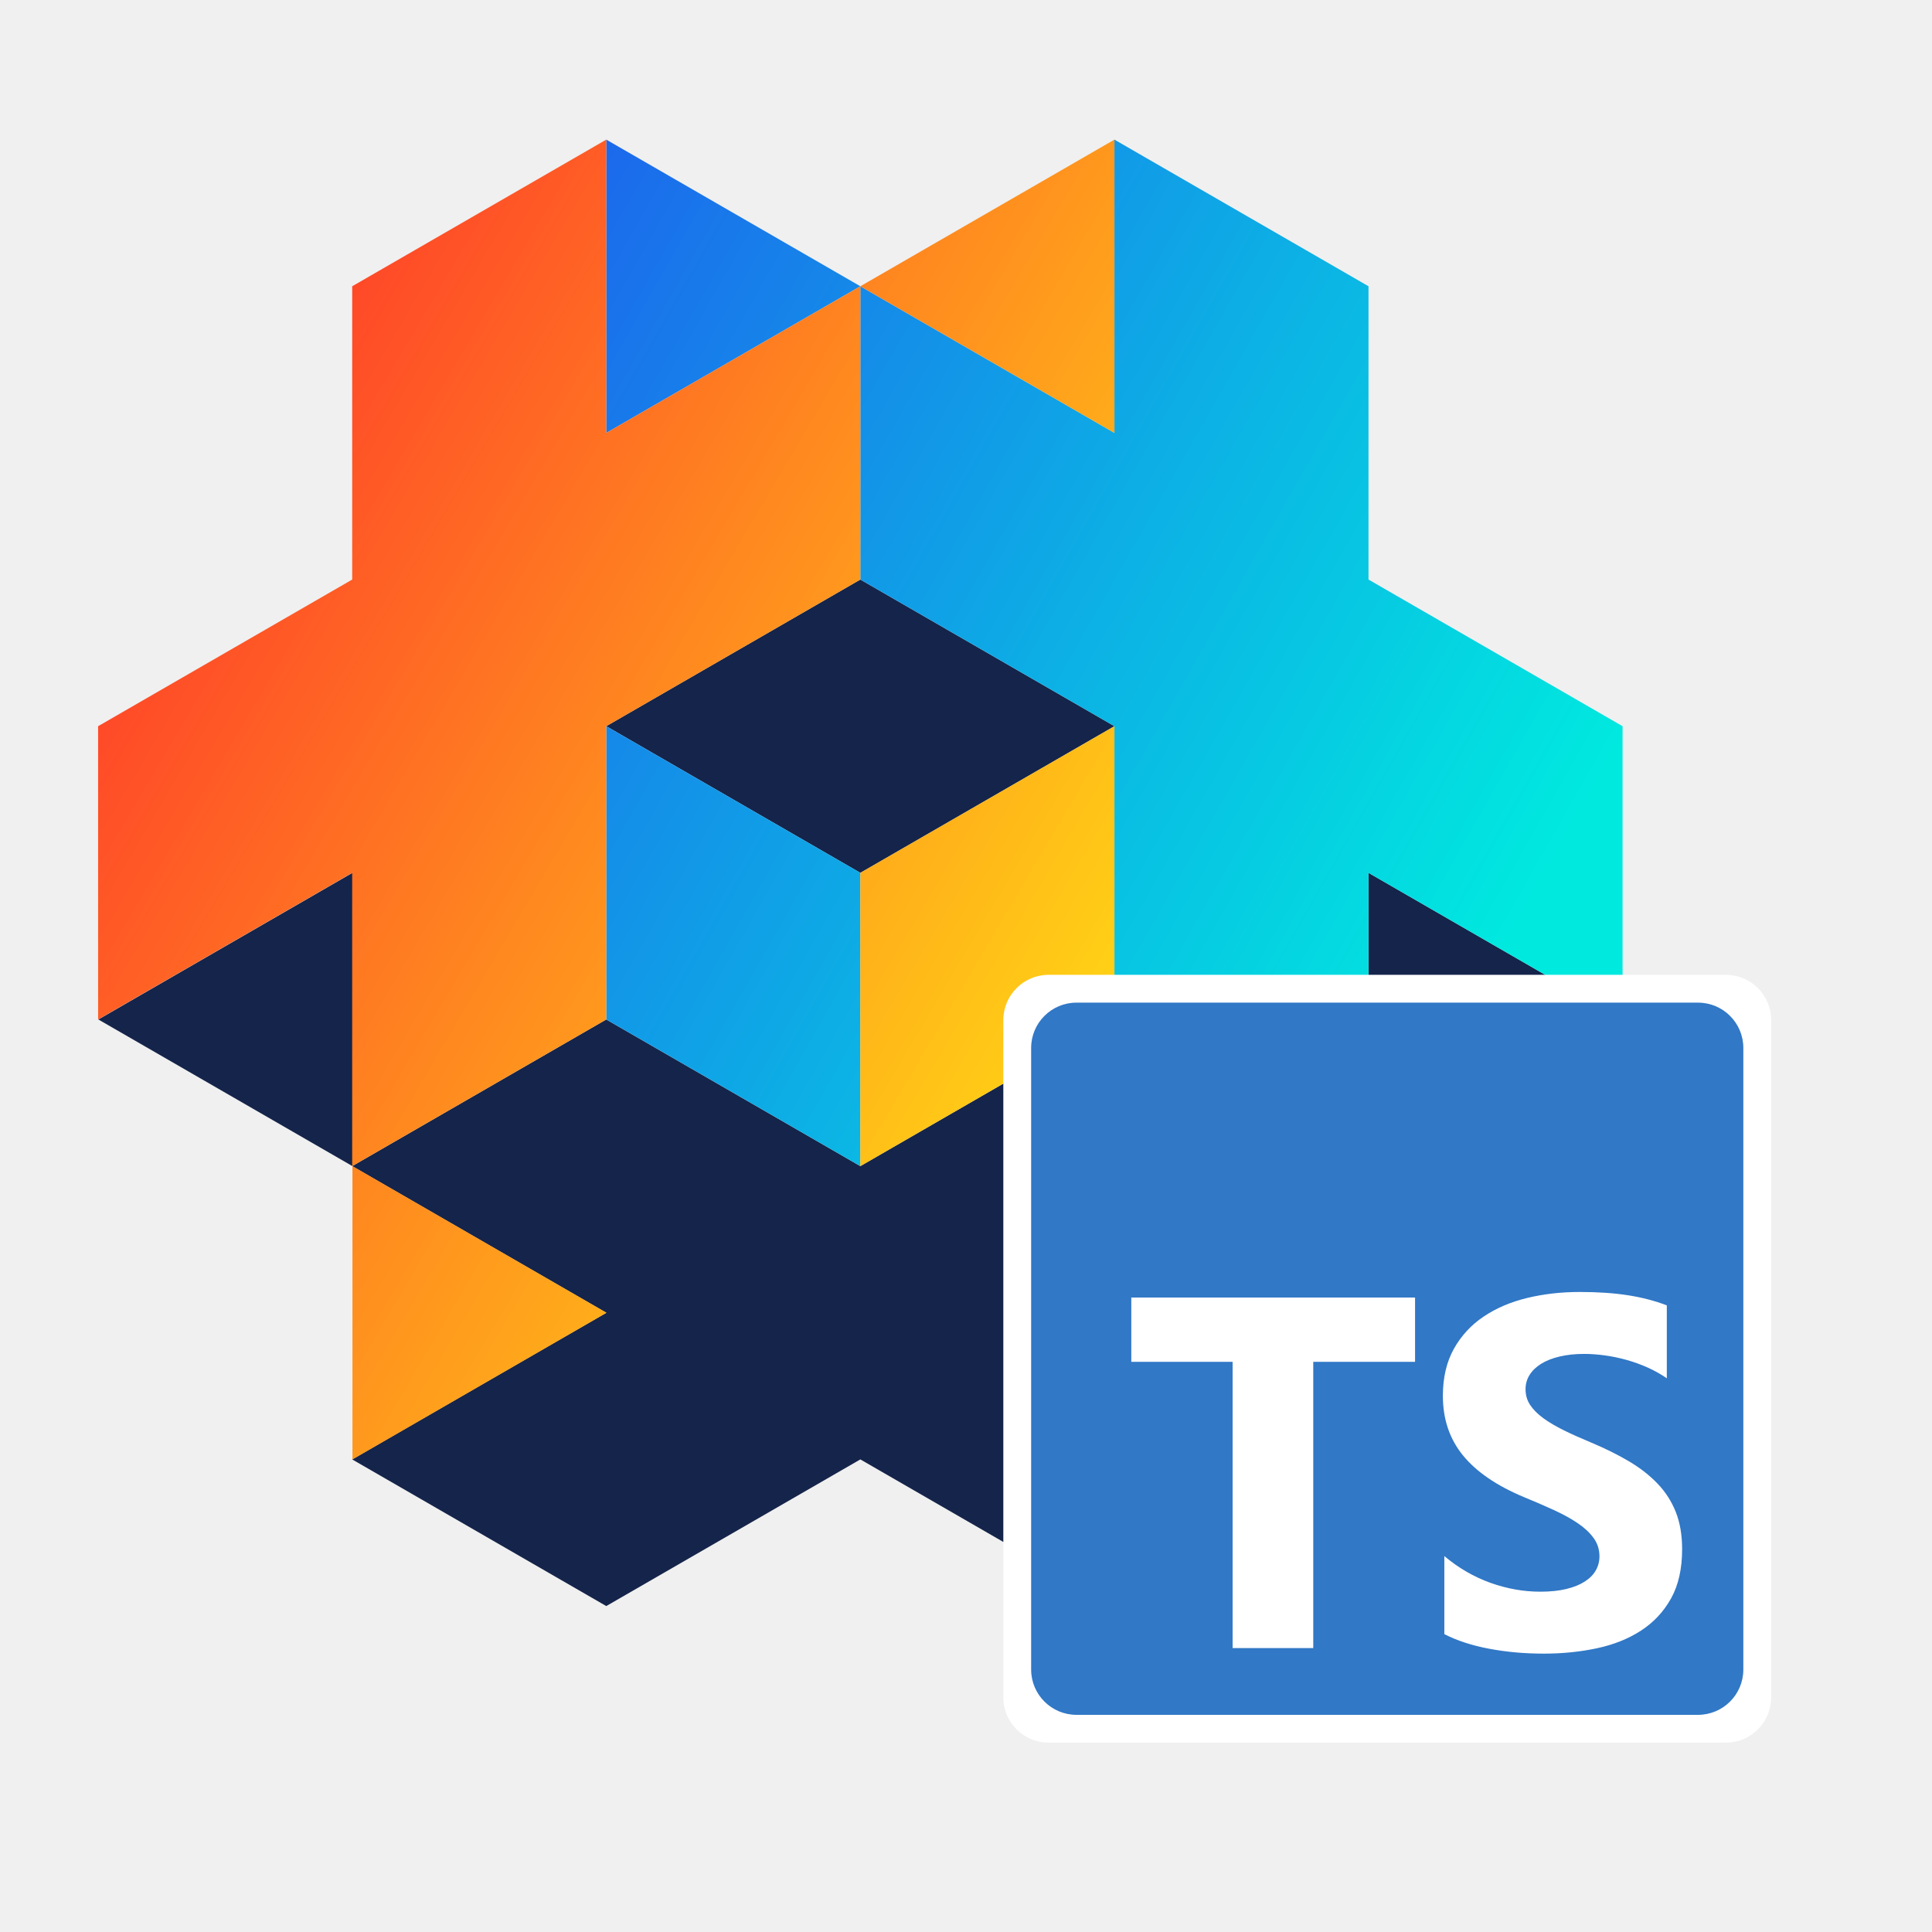
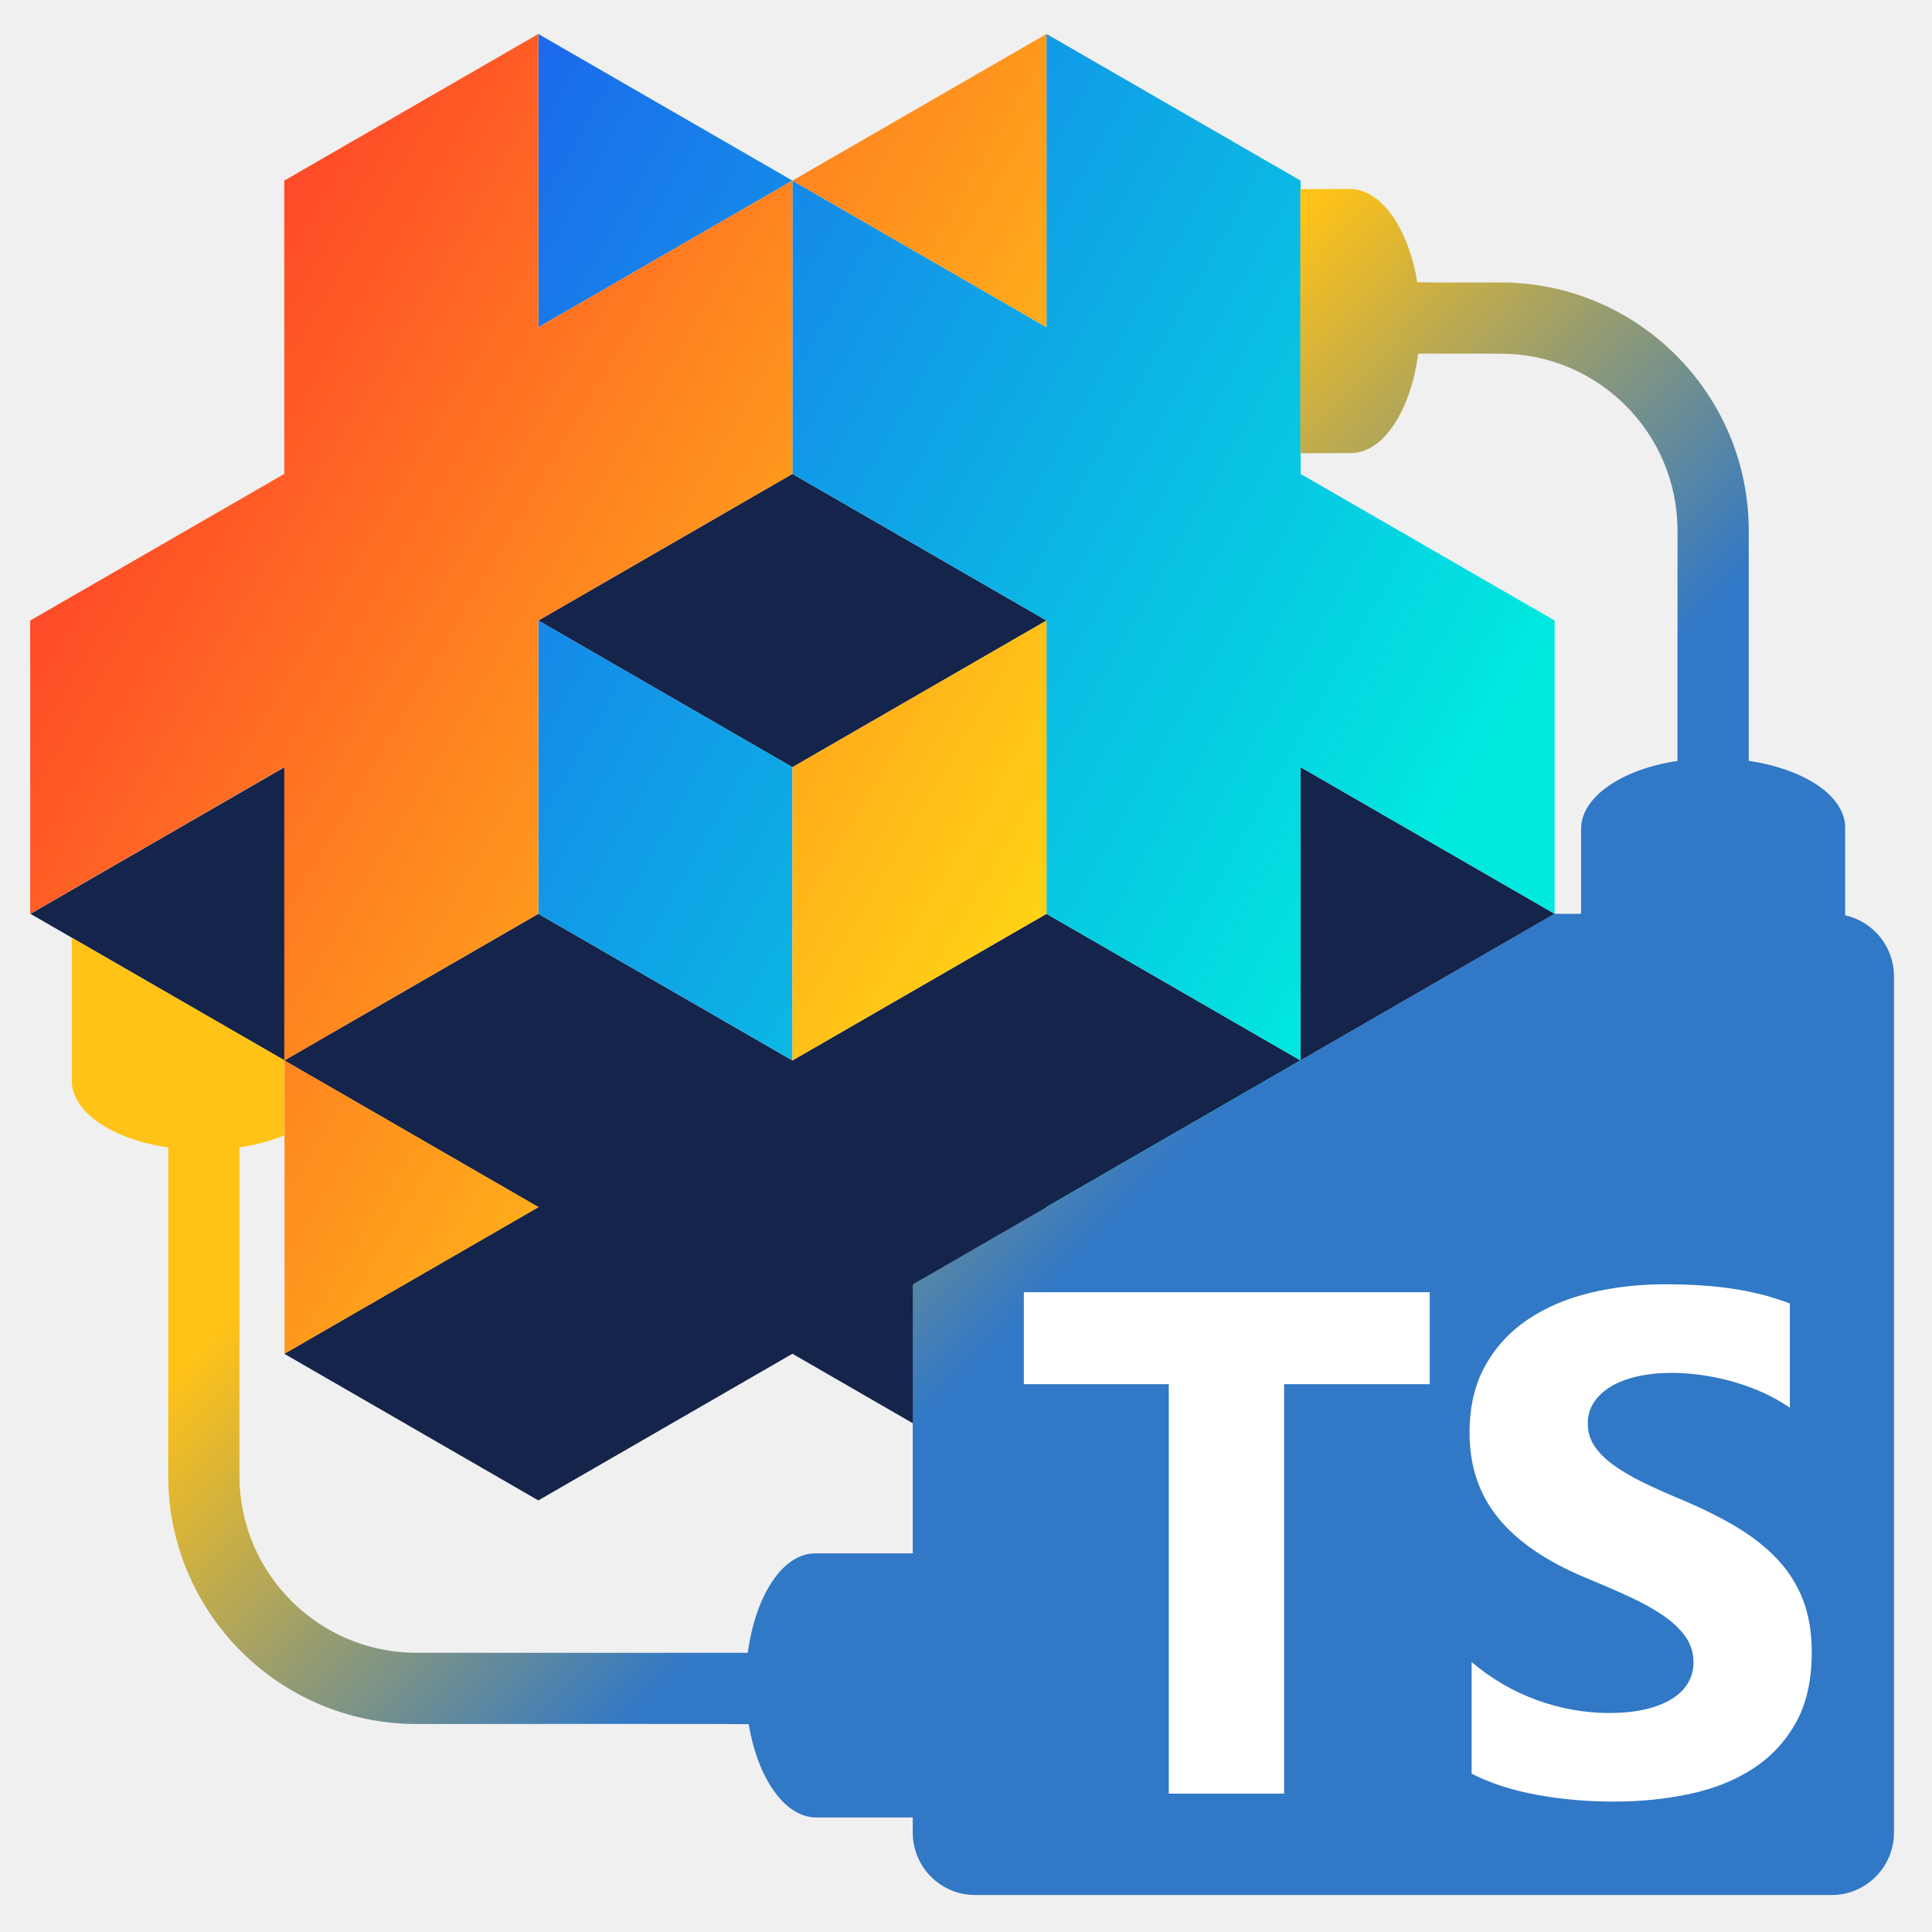
<svg xmlns="http://www.w3.org/2000/svg" width="100%" height="100%" viewBox="0 0 256 256" version="1.1" xml:space="preserve" style="fill-rule:evenodd;clip-rule:evenodd;stroke-linejoin:round;stroke-miterlimit:2;">
-   <g transform="matrix(0.834711,0,0,0.834711,166.5868,-193.5165)">
+   <g transform="matrix(0.834711,0,0,0.834711,157.5868,-207.5165)">
    <path d="M-22.667,347.115L-63,370.394L-103.333,347.115L-63,323.836L-22.667,347.115ZM17.667,370.394L17.667,416.952L58,393.673L17.667,370.394ZM-183.959,393.673L-143.626,416.952L-143.626,370.394L-183.959,393.673ZM-63,463.509L-22.667,486.788L17.666,463.509L-22.667,440.23L17.666,416.951L-22.667,393.673L-63,416.952L-103.333,393.673L-143.666,416.952L-103.333,440.231L-143.666,463.51L-103.333,486.789L-63,463.509Z" style="fill:rgb(21,36,74);fill-rule:nonzero;" />
    <path d="M17.625,416.952L17.625,463.51L-22.708,440.231L17.625,416.952ZM-63,416.952L-63,370.394L-103.333,347.115L-103.333,393.673L-63,416.952ZM-103.333,254L-103.333,300.558L-63,277.279L-103.333,254ZM-22.667,393.673L17.666,416.952L17.666,370.394L58,393.673L58,347.115L17.667,323.836L17.667,277.278L-22.667,254L-22.667,300.558L-63,277.279L-63,323.837L-22.667,347.116L-22.667,393.673Z" style="fill:url(#_Linear1);fill-rule:nonzero;" />
-     <path d="M-63,416.952L-63,370.394L-22.667,347.115L-22.667,393.673L-63,416.952ZM-63,277.279L-22.667,300.558L-22.667,254L-63,277.279ZM-103.333,347.115L-63,323.836L-63,277.278L-103.333,300.557L-103.333,254L-143.666,277.279L-143.666,323.837L-184,347.115L-184,393.673L-143.667,370.394L-143.667,416.952L-103.334,393.673L-103.333,347.115ZM-143.625,416.952L-143.625,463.51L-103.292,440.231L-143.625,416.952Z" style="fill:url(#_Linear2);fill-rule:nonzero;" />
+     <path d="M-22.667,393.674L-63,416.952L-63,370.394L-22.667,347.115L-22.667,393.674Z" style="fill:url(#_Linear2);" />
+     <path d="M-103.292,440.231L-143.625,463.51L-143.625,416.952L-103.292,440.231Z" style="fill:url(#_Linear3);" />
+     <path d="M-143.667,416.952L-143.667,370.394L-184,393.673L-184,347.115L-143.666,323.837L-143.666,277.279L-103.333,254L-103.333,300.557L-63,277.279L-63,323.836L-103.333,347.115L-103.334,393.673L-143.667,416.952Z" style="fill:url(#_Linear4);" />
+     <path d="M-63,277.279L-22.667,300.558L-22.667,254L-63,277.279Z" style="fill:url(#_Linear5);" />
  </g>
-   <g transform="matrix(1,0,0,1,-3.999165,0.5)">
-     <g transform="matrix(0.994858,0,0,1.033833,3.899875,-3.235951)">
-       <path d="M236,133.392L236,220.196C236,223.399 233.298,226 229.969,226L139.764,226C136.435,226 133.733,223.399 133.733,220.196L133.733,133.392C133.733,130.189 136.435,127.588 139.764,127.588L229.969,127.588C233.298,127.588 236,130.189 236,133.392Z" style="fill:white;" />
-     </g>
-     <g transform="matrix(0.737255,0,0,0.737255,140.6313,132.3554)">
-       <path d="M128,8.138L128,119.862C128,124.353 124.353,128 119.862,128L8.138,128C3.647,128 0,124.353 0,119.862L0,8.138C0,3.647 3.647,0 8.138,0L119.862,0C124.353,0 128,3.647 128,8.138Z" style="fill:rgb(49,120,198);" />
-     </g>
-     <g transform="matrix(0.737255,0,0,0.737255,140.6313,132.3554)">
-       <path d="M74.262,99.468L74.262,113.494C76.535,114.662 79.222,115.539 82.325,116.123C85.427,116.708 88.698,117 92.135,117C95.486,117 98.668,116.679 101.683,116.036C104.699,115.393 107.342,114.334 109.615,112.858C111.887,111.382 113.686,109.454 115.012,107.072C116.337,104.691 117,101.747 117,98.241C117,95.699 116.621,93.471 115.864,91.557C115.106,89.643 114.014,87.941 112.586,86.45C111.159,84.96 109.447,83.623 107.452,82.44C105.456,81.257 103.206,80.139 100.7,79.087C98.865,78.327 97.219,77.59 95.762,76.874C94.306,76.158 93.067,75.427 92.048,74.682C91.028,73.937 90.242,73.148 89.688,72.315C89.135,71.483 88.858,70.54 88.858,69.488C88.858,68.524 89.105,67.655 89.601,66.88C90.096,66.106 90.795,65.441 91.698,64.886C92.601,64.331 93.708,63.9 95.019,63.593C96.33,63.286 97.787,63.133 99.389,63.133C100.555,63.133 101.785,63.221 103.082,63.396C104.378,63.571 105.682,63.841 106.993,64.207C108.304,64.572 109.578,65.032 110.817,65.587C112.055,66.143 113.198,66.785 114.247,67.516L114.247,54.411C112.12,53.593 109.797,52.986 107.277,52.592C104.757,52.197 101.866,52 98.603,52C95.282,52 92.135,52.358 89.164,53.074C86.192,53.79 83.577,54.907 81.32,56.427C79.062,57.946 77.277,59.882 75.967,62.234C74.656,64.587 74,67.399 74,70.672C74,74.85 75.202,78.415 77.605,81.366C80.009,84.317 83.658,86.816 88.552,88.861C90.475,89.65 92.266,90.424 93.927,91.184C95.587,91.944 97.022,92.733 98.231,93.551C99.44,94.369 100.394,95.26 101.093,96.225C101.793,97.189 102.142,98.285 102.142,99.512C102.142,100.418 101.924,101.258 101.487,102.032C101.05,102.806 100.387,103.478 99.499,104.048C98.61,104.618 97.503,105.064 96.177,105.385C94.852,105.706 93.301,105.867 91.523,105.867C88.494,105.867 85.493,105.334 82.521,104.267C79.55,103.201 76.797,101.601 74.262,99.468ZM50.703,64.554L69,64.554L69,53L18,53L18,64.554L36.208,64.554L36.208,116L50.703,116L50.703,64.554Z" style="fill:white;" />
-     </g>
+   <g transform="matrix(0.471865,0,0,0.471865,-24.73111,62.3243)">
+     <path d="M488.904,124.533L496.396,124.534L496.396,100.697C496.396,91.72 507.763,83.951 523.475,81.596L523.475,16.908C523.475,-10.483 501.191,-32.767 473.801,-32.767L450.664,-32.781C448.522,-16.729 440.882,-4.862 431.789,-4.862L417.555,-4.805L417.555,-78.964L431.432,-79.021C440.241,-79.021 447.887,-68.075 450.395,-52.818C460.07,-52.688 456.546,-52.767 473.801,-52.767C512.219,-52.767 543.475,-21.511 543.475,16.908L543.475,81.582C559.1,83.874 570.555,91.406 570.555,100.34L570.555,124.952C578.39,126.696 584.255,133.695 584.255,142.052L584.255,382.546C584.255,392.213 576.405,400.064 566.738,400.064L326.243,400.064C316.576,400.064 308.726,392.213 308.726,382.546L308.726,378.291L281.63,378.291C272.82,378.291 265.175,367.345 262.667,352.088C252.991,351.959 186.58,352.038 169.325,352.038C130.907,352.038 99.651,320.782 99.651,282.363L99.651,190.138C84.026,187.846 72.571,180.314 72.571,171.38L72.571,131.233L132.31,165.669L132.31,186.706C128.596,188.249 124.315,189.425 119.651,190.124L119.651,282.363C119.651,309.754 141.935,332.038 169.325,332.038L262.398,332.052C264.539,315.999 272.179,304.132 281.272,304.132L308.726,304.132L308.726,228.591L488.904,124.533Z" style="fill:url(#_Linear6);" />
+   </g>
+   <g transform="matrix(1.054559,0,0,1.054559,116.6843,115.3369)">
+     <path d="M74.262,99.468L74.262,113.494C76.535,114.662 79.222,115.539 82.325,116.123C85.427,116.708 88.698,117 92.135,117C95.486,117 98.668,116.679 101.683,116.036C104.699,115.393 107.342,114.334 109.615,112.858C111.887,111.382 113.686,109.454 115.012,107.072C116.337,104.691 117,101.747 117,98.241C117,95.699 116.621,93.471 115.864,91.557C115.106,89.643 114.014,87.941 112.586,86.45C111.159,84.96 109.447,83.623 107.452,82.44C105.456,81.257 103.206,80.139 100.7,79.087C98.865,78.327 97.219,77.59 95.762,76.874C94.306,76.158 93.067,75.427 92.048,74.682C91.028,73.937 90.242,73.148 89.688,72.315C89.135,71.483 88.858,70.54 88.858,69.488C88.858,68.524 89.105,67.655 89.601,66.88C90.096,66.106 90.795,65.441 91.698,64.886C92.601,64.331 93.708,63.9 95.019,63.593C96.33,63.286 97.787,63.133 99.389,63.133C100.555,63.133 101.785,63.221 103.082,63.396C104.378,63.571 105.682,63.841 106.993,64.207C108.304,64.572 109.578,65.032 110.817,65.587C112.055,66.143 113.198,66.785 114.247,67.516L114.247,54.411C112.12,53.593 109.797,52.986 107.277,52.592C104.757,52.197 101.866,52 98.603,52C95.282,52 92.135,52.358 89.164,53.074C86.192,53.79 83.577,54.907 81.32,56.427C79.062,57.946 77.277,59.882 75.967,62.234C74.656,64.587 74,67.399 74,70.672C74,74.85 75.202,78.415 77.605,81.366C80.009,84.317 83.658,86.816 88.552,88.861C90.475,89.65 92.266,90.424 93.927,91.184C95.587,91.944 97.022,92.733 98.231,93.551C99.44,94.369 100.394,95.26 101.093,96.225C101.793,97.189 102.142,98.285 102.142,99.512C102.142,100.418 101.924,101.258 101.487,102.032C101.05,102.806 100.387,103.478 99.499,104.048C98.61,104.618 97.503,105.064 96.177,105.385C94.852,105.706 93.301,105.867 91.523,105.867C88.494,105.867 85.493,105.334 82.521,104.267C79.55,103.201 76.797,101.601 74.262,99.468ZM50.703,64.554L69,64.554L69,53L18,53L18,64.554L36.208,64.554L36.208,116L50.703,116L50.703,64.554Z" style="fill:white;" />
  </g>
  <defs>
    <linearGradient id="_Linear1" x1="0" y1="0" x2="1" y2="0" gradientUnits="userSpaceOnUse" gradientTransform="matrix(163.6911,93.983,-93.983,163.6911,-124.5723,288.6794)">
      <stop offset="0" style="stop-color:rgb(28,104,236);stop-opacity:1" />
      <stop offset="1" style="stop-color:rgb(0,233,223);stop-opacity:1" />
    </linearGradient>
    <linearGradient id="_Linear2" x1="0" y1="0" x2="1" y2="0" gradientUnits="userSpaceOnUse" gradientTransform="matrix(154.358,88.999,-88.999,154.358,-178.1252,303.9923)">
      <stop offset="0" style="stop-color:rgb(255,60,42);stop-opacity:1" />
      <stop offset="1" style="stop-color:rgb(255,210,21);stop-opacity:1" />
    </linearGradient>
+     <linearGradient id="_Linear3" x1="0" y1="0" x2="1" y2="0" gradientUnits="userSpaceOnUse" gradientTransform="matrix(154.358,88.999,-88.999,154.358,-178.1252,303.9923)">
+       <stop offset="0" style="stop-color:rgb(255,60,42);stop-opacity:1" />
+       <stop offset="1" style="stop-color:rgb(255,210,21);stop-opacity:1" />
+     </linearGradient>
+     <linearGradient id="_Linear4" x1="0" y1="0" x2="1" y2="0" gradientUnits="userSpaceOnUse" gradientTransform="matrix(154.358,88.999,-88.999,154.358,-178.1252,303.9923)">
+       <stop offset="0" style="stop-color:rgb(255,60,42);stop-opacity:1" />
+       <stop offset="1" style="stop-color:rgb(255,210,21);stop-opacity:1" />
+     </linearGradient>
+     <linearGradient id="_Linear5" x1="0" y1="0" x2="1" y2="0" gradientUnits="userSpaceOnUse" gradientTransform="matrix(154.358,88.999,-88.999,154.358,-178.1252,303.9923)">
+       <stop offset="0" style="stop-color:rgb(255,60,42);stop-opacity:1" />
+       <stop offset="1" style="stop-color:rgb(255,210,21);stop-opacity:1" />
+     </linearGradient>
+     <linearGradient id="_Linear6" x1="0" y1="0" x2="1" y2="0" gradientUnits="userSpaceOnUse" gradientTransform="matrix(114.2471,110.5531,-110.5531,114.2471,89.33794,267.738)">
+       <stop offset="0" style="stop-color:rgb(255,194,23);stop-opacity:1" />
+       <stop offset="1" style="stop-color:rgb(49,120,198);stop-opacity:1" />
+     </linearGradient>
  </defs>
</svg>
